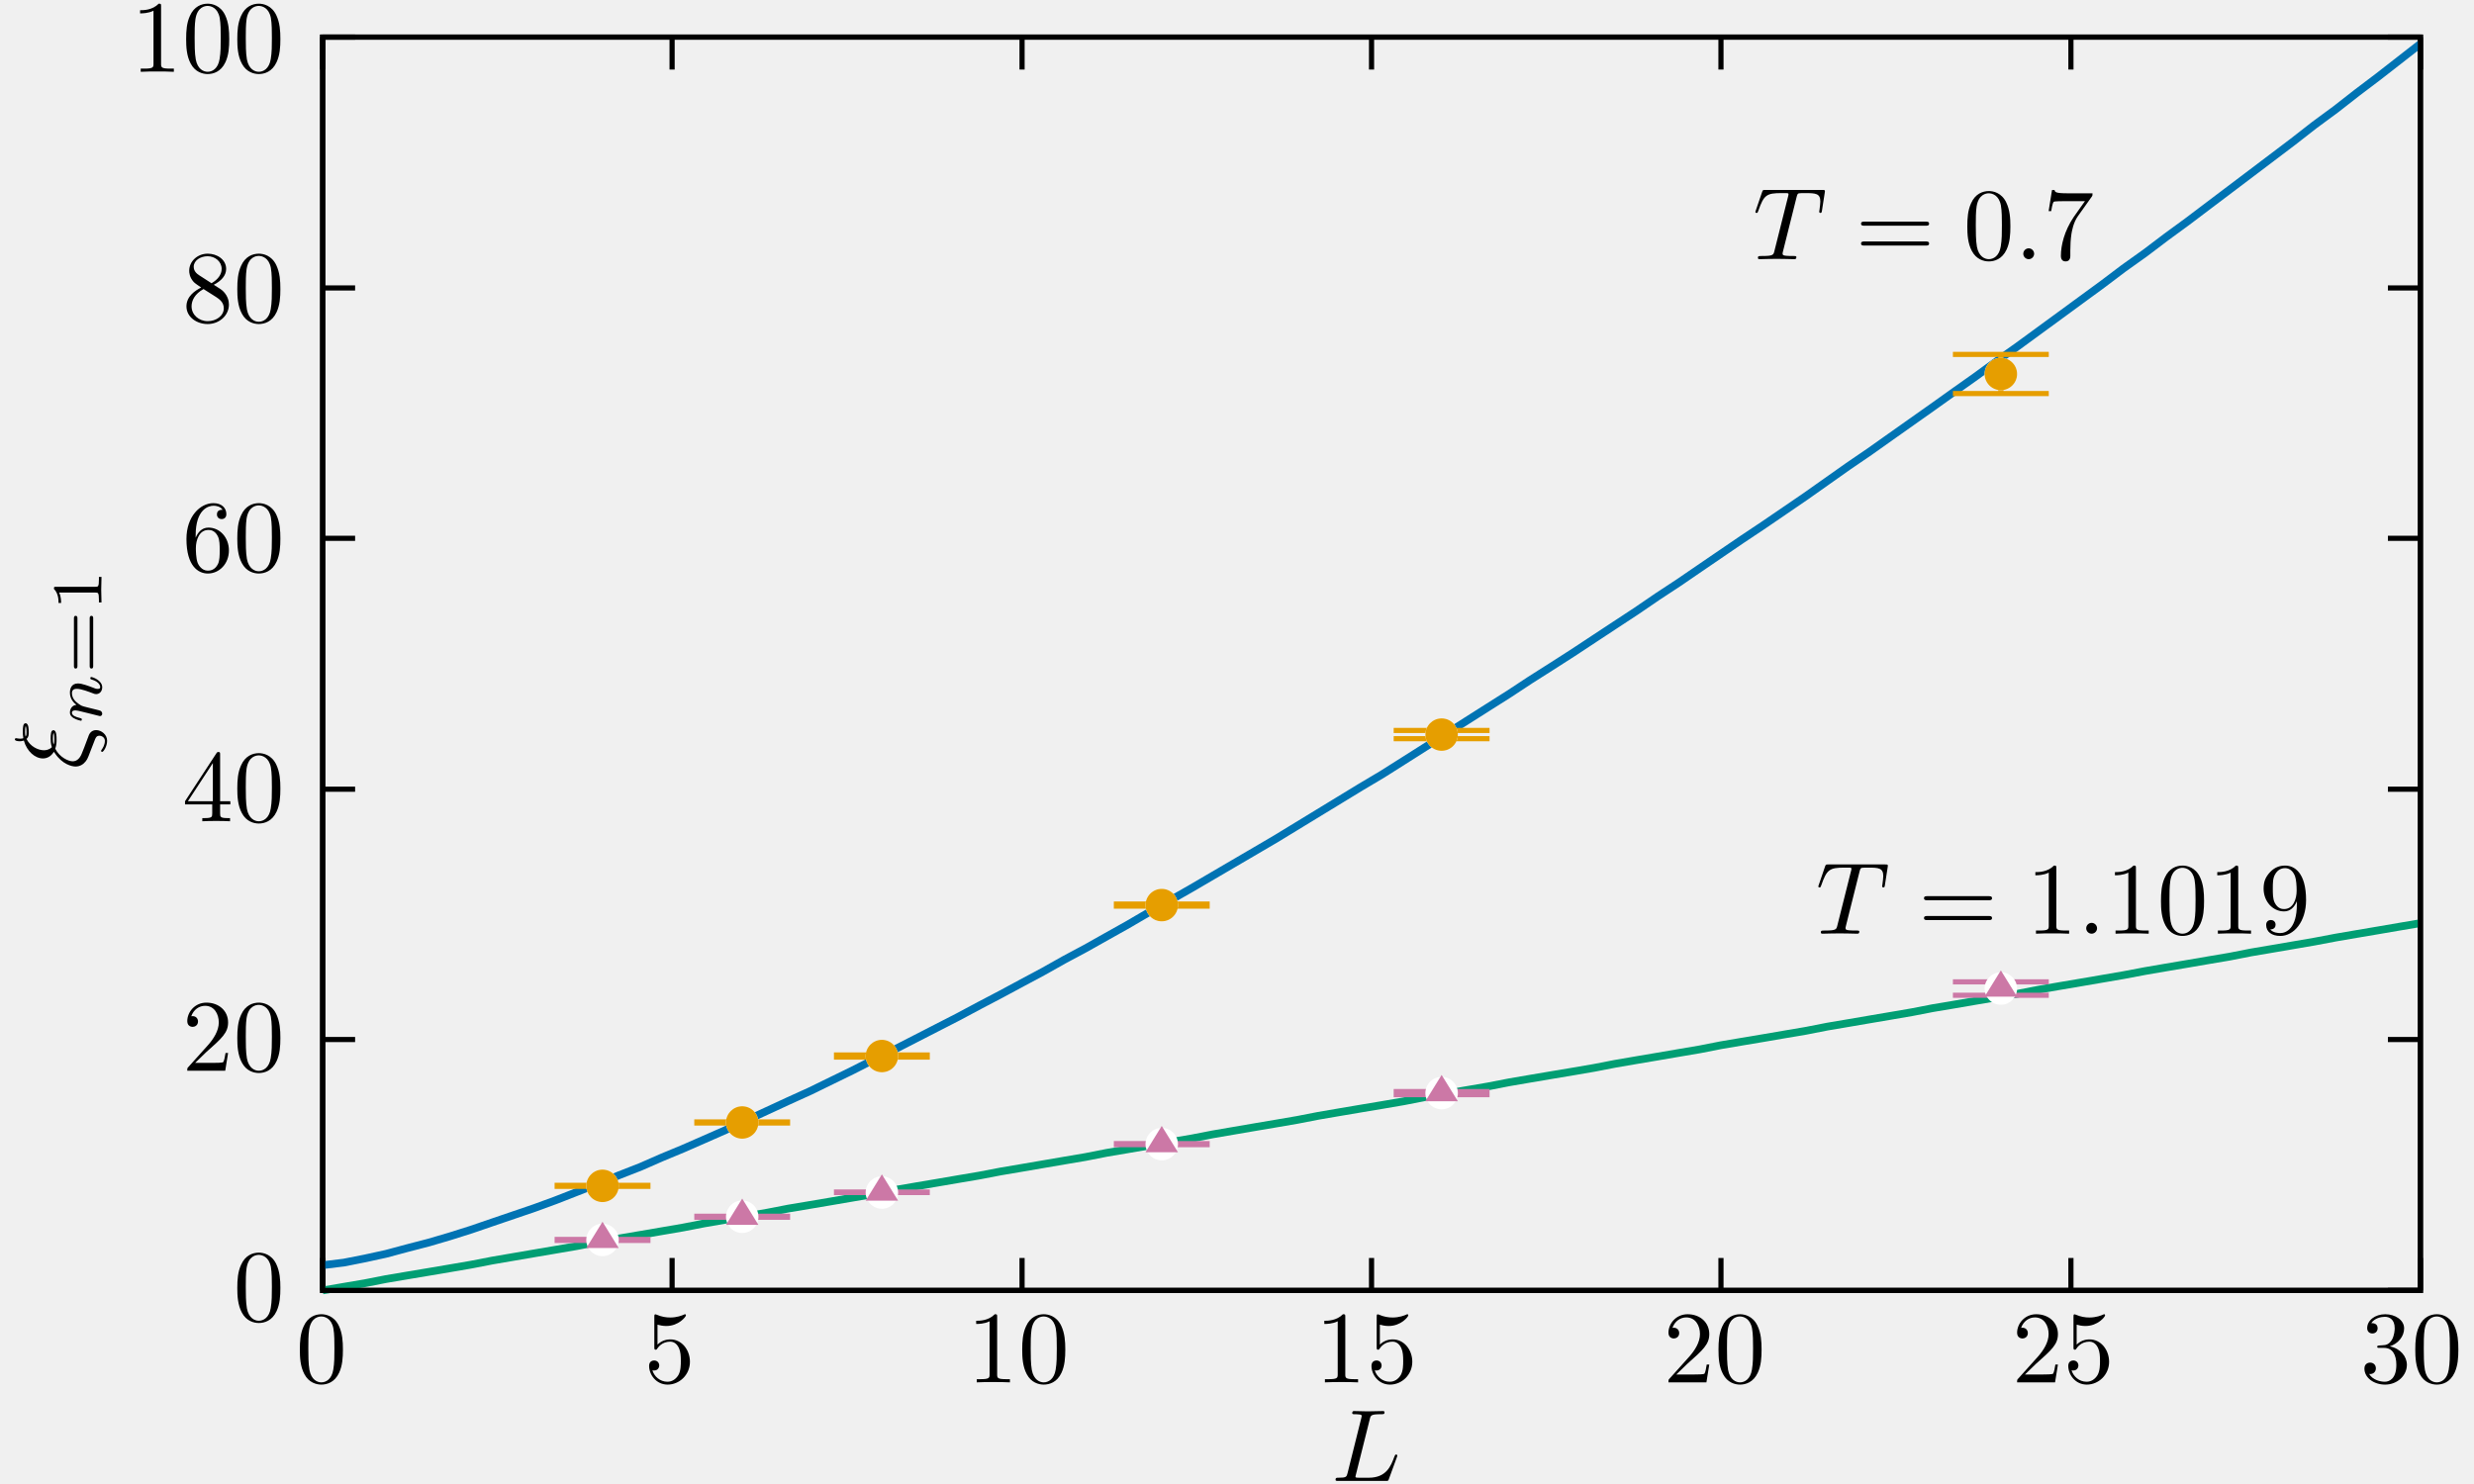
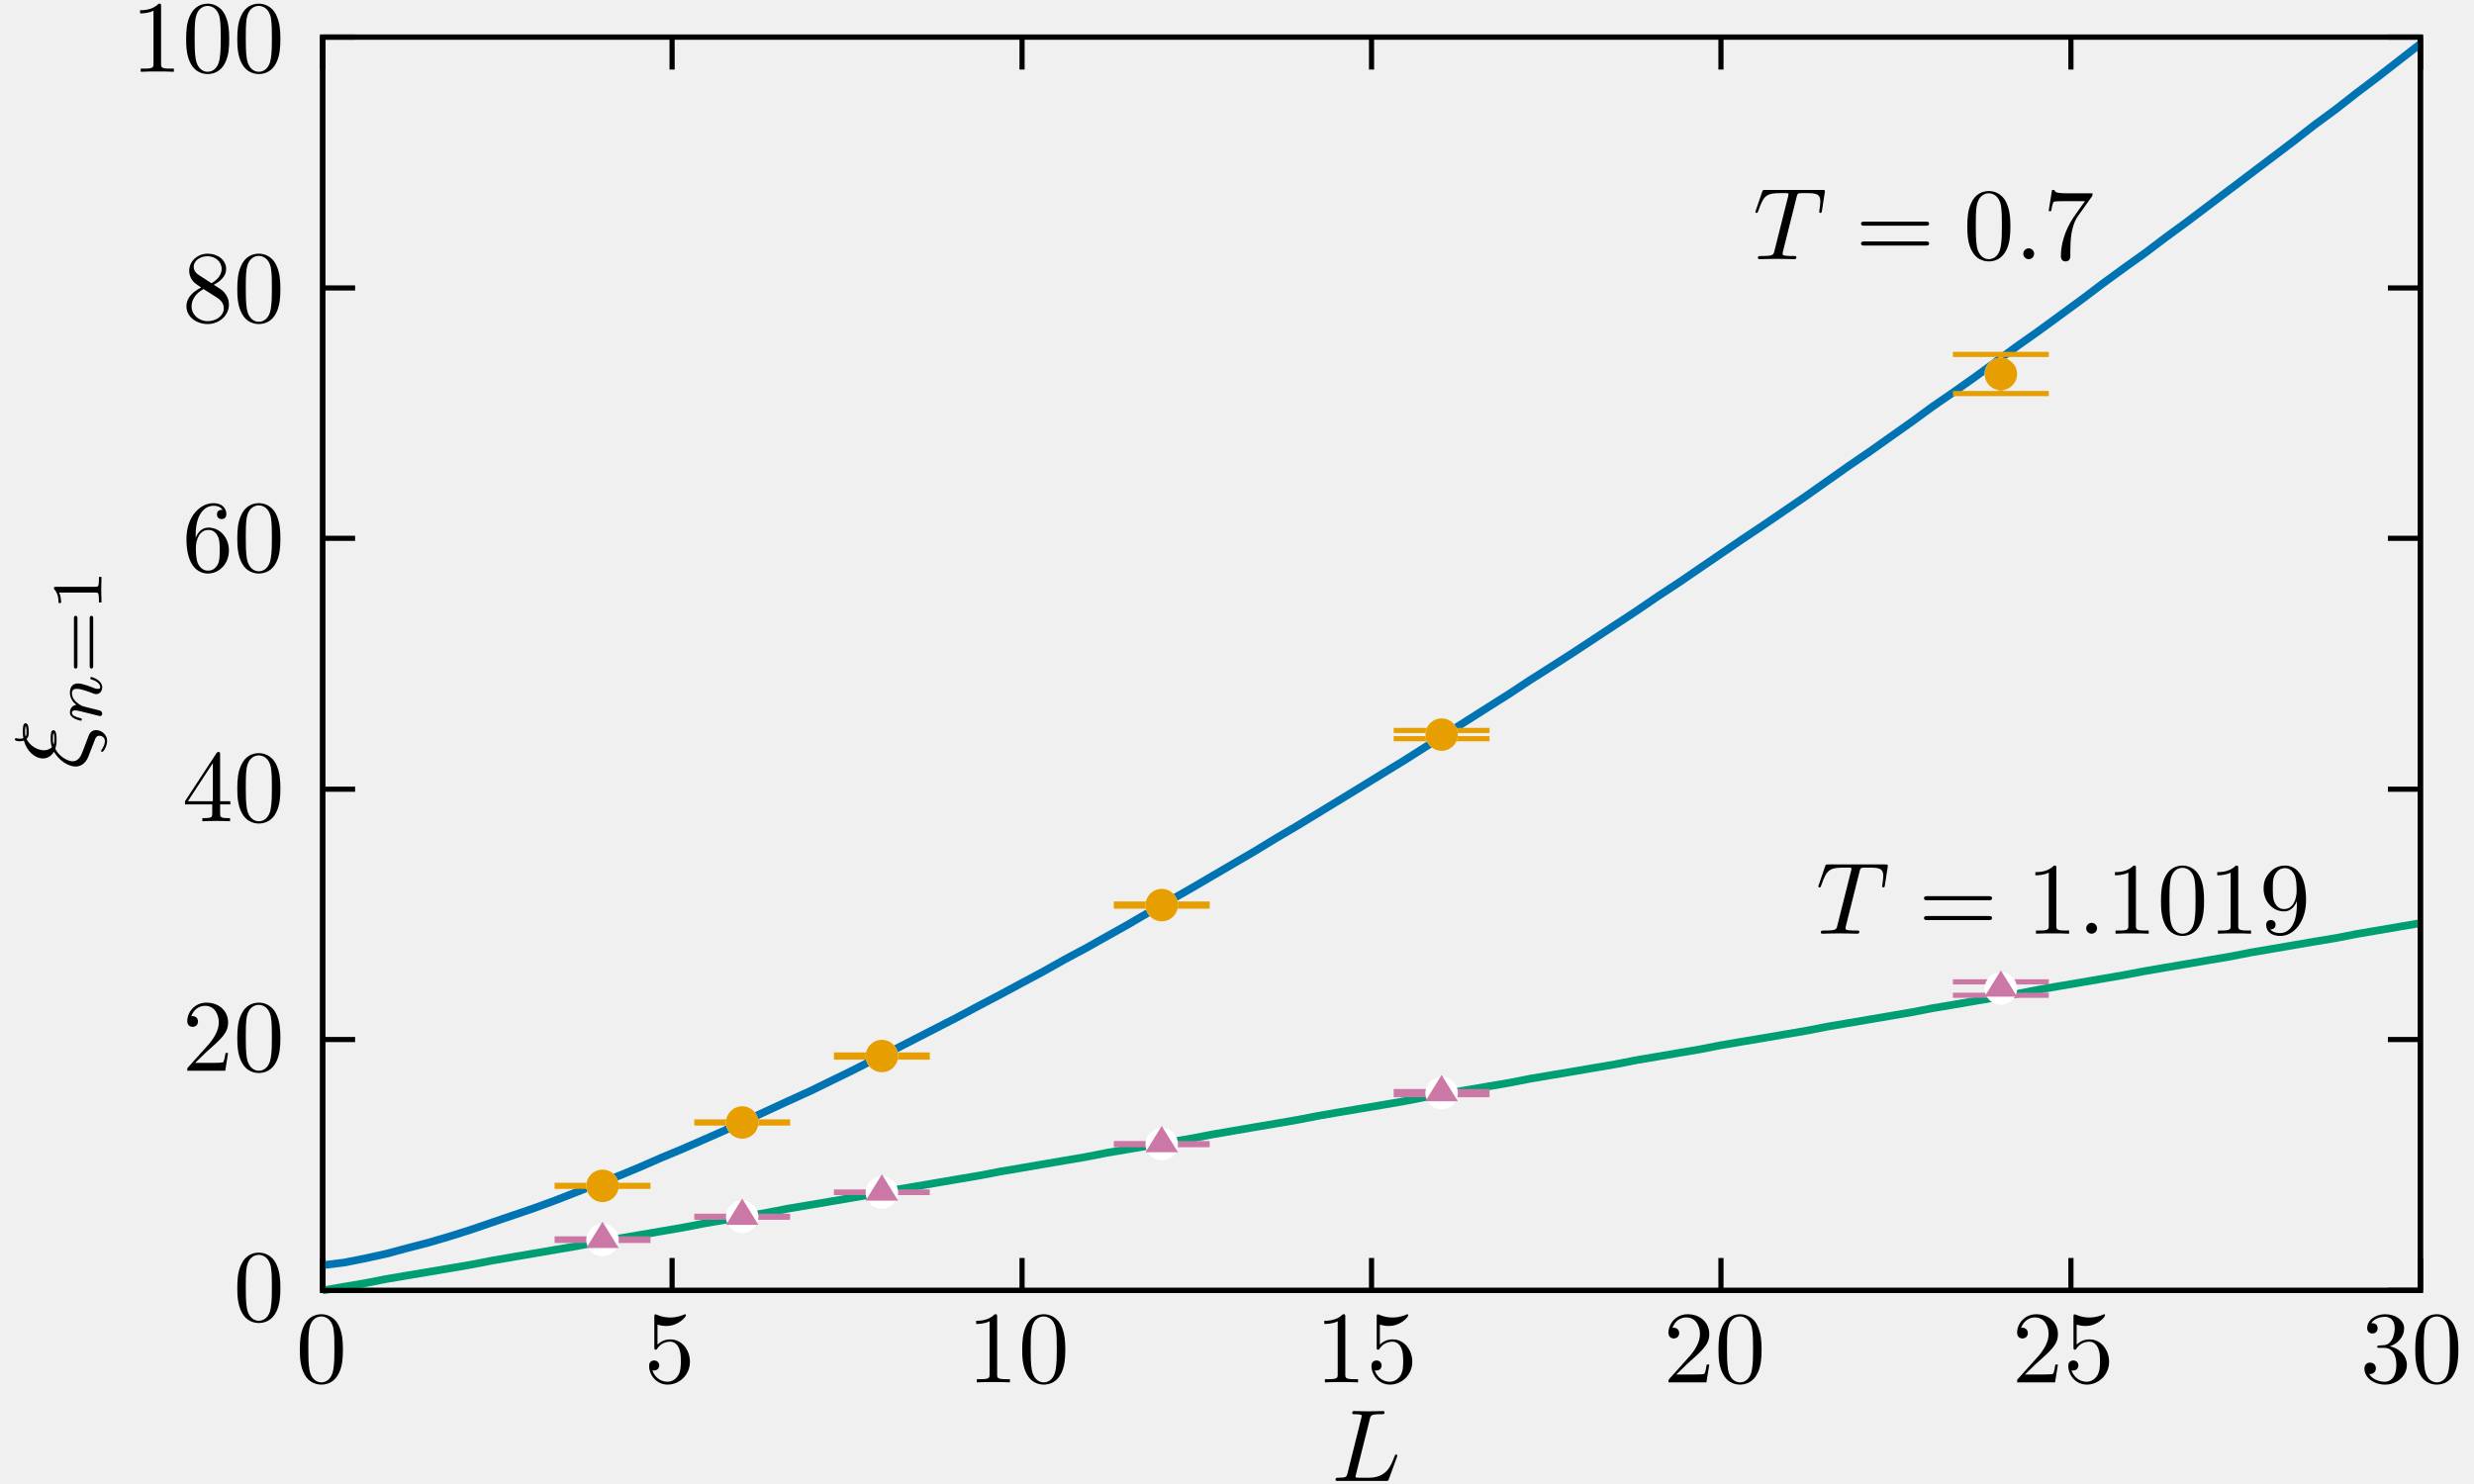
<svg xmlns="http://www.w3.org/2000/svg" xmlns:xlink="http://www.w3.org/1999/xlink" version="1.1" width="240.9pt" height="144.5pt" viewBox="-72 -72.004 240.9 144.5">
  <defs>
    <path id="g3-49" d="M2.336-4.435C2.336-4.624 2.322-4.631 2.127-4.631C1.681-4.191 1.046-4.184 .76-4.184V-3.933C.928-3.933 1.388-3.933 1.771-4.129V-.572C1.771-.342 1.771-.251 1.074-.251H.809V0C.934-.007 1.792-.028 2.05-.028C2.267-.028 3.145-.007 3.299 0V-.251H3.034C2.336-.251 2.336-.342 2.336-.572V-4.435Z" />
    <path id="g3-61" d="M5.356-2.343C5.461-2.343 5.621-2.343 5.621-2.518C5.621-2.685 5.454-2.685 5.363-2.685H.746C.656-2.685 .488-2.685 .488-2.518C.488-2.343 .649-2.343 .753-2.343H5.356ZM5.363-.809C5.454-.809 5.621-.809 5.621-.976C5.621-1.151 5.461-1.151 5.356-1.151H.753C.649-1.151 .488-1.151 .488-.976C.488-.809 .656-.809 .746-.809H5.363Z" />
    <path id="g1-110" d="M.851-.439C.823-.349 .781-.174 .781-.153C.781 0 .907 .07 1.018 .07C1.144 .07 1.255-.021 1.29-.084S1.381-.37 1.416-.516C1.451-.649 1.527-.969 1.569-1.144C1.611-1.297 1.653-1.451 1.688-1.611C1.764-1.897 1.778-1.953 1.981-2.239C2.176-2.518 2.504-2.88 3.027-2.88C3.431-2.88 3.438-2.525 3.438-2.392C3.438-1.974 3.138-1.2 3.027-.907C2.95-.711 2.922-.649 2.922-.53C2.922-.16 3.229 .07 3.585 .07C4.282 .07 4.589-.893 4.589-.997C4.589-1.088 4.498-1.088 4.477-1.088C4.38-1.088 4.373-1.046 4.345-.969C4.184-.411 3.884-.126 3.605-.126C3.459-.126 3.431-.223 3.431-.37C3.431-.53 3.466-.621 3.592-.934C3.675-1.151 3.961-1.89 3.961-2.28C3.961-2.957 3.424-3.075 3.055-3.075C2.476-3.075 2.085-2.72 1.876-2.441C1.827-2.922 1.416-3.075 1.13-3.075C.83-3.075 .669-2.859 .579-2.699C.425-2.441 .328-2.043 .328-2.008C.328-1.918 .425-1.918 .446-1.918C.544-1.918 .551-1.939 .6-2.127C.704-2.538 .837-2.88 1.109-2.88C1.29-2.88 1.339-2.727 1.339-2.538C1.339-2.406 1.276-2.148 1.227-1.96S1.109-1.485 1.074-1.332L.851-.439Z" />
    <path id="g0-24" d="M1.534-3.049C.448-2.331 .229-1.395 .229-1.036C.229-.558 .498-.279 .518-.249C.837 .08 .927 .12 1.674 .399L2.879 .867C3.029 .936 3.228 1.006 3.228 1.295C3.228 1.524 3.049 1.823 2.74 1.823C2.301 1.823 1.973 1.584 1.863 1.504C1.803 1.465 1.793 1.455 1.753 1.455C1.674 1.455 1.654 1.524 1.654 1.564C1.654 1.684 2.182 2.042 2.74 2.042C3.357 2.042 3.776 1.465 3.776 .976C3.776 .498 3.407 .319 3.298 .269C3.158 .219 2.819 .09 2.69 .04C2.491-.04 2.291-.12 2.082-.189L1.484-.428C1.036-.608 .737-.897 .737-1.315C.737-1.724 1.126-2.59 1.963-3.009C2.331-2.879 2.63-2.879 2.839-2.879C3.138-2.879 3.766-2.879 3.766-3.188C3.766-3.437 3.337-3.457 2.949-3.457C2.77-3.457 2.481-3.457 2.112-3.337C1.853-3.597 1.813-3.925 1.813-4.115C1.813-4.672 2.172-5.44 2.919-5.808C3.098-5.589 3.328-5.589 3.557-5.589C3.806-5.589 4.443-5.589 4.443-5.898C4.443-6.157 4.005-6.167 3.616-6.167C3.487-6.167 3.248-6.167 2.989-6.117C2.959-6.207 2.939-6.276 2.939-6.446C2.939-6.585 2.989-6.795 2.989-6.814C2.989-6.894 2.939-6.944 2.869-6.944C2.69-6.944 2.69-6.486 2.69-6.456C2.69-6.257 2.75-6.107 2.76-6.067C1.694-5.768 1.016-4.971 1.016-4.204C1.016-3.836 1.196-3.417 1.664-3.148L1.534-3.049ZM3.148-5.898C3.308-5.948 3.517-5.948 3.626-5.948C3.965-5.948 4.005-5.938 4.184-5.888C4.105-5.858 4.005-5.808 3.567-5.808C3.377-5.808 3.258-5.808 3.148-5.898ZM2.371-3.178C2.6-3.238 2.819-3.238 2.939-3.238C3.288-3.238 3.328-3.228 3.507-3.178C3.427-3.138 3.328-3.098 2.869-3.098C2.64-3.098 2.55-3.098 2.371-3.178Z" />
    <path id="g0-58" d="M1.913-.528C1.913-.817 1.674-1.056 1.385-1.056S.857-.817 .857-.528S1.096 0 1.385 0S1.913-.239 1.913-.528Z" />
    <path id="g0-76" d="M3.726-6.027C3.816-6.386 3.846-6.496 4.782-6.496C5.081-6.496 5.161-6.496 5.161-6.685C5.161-6.804 5.051-6.804 5.001-6.804C4.672-6.804 3.856-6.775 3.527-6.775C3.228-6.775 2.501-6.804 2.202-6.804C2.132-6.804 2.012-6.804 2.012-6.605C2.012-6.496 2.102-6.496 2.291-6.496C2.311-6.496 2.501-6.496 2.67-6.476C2.849-6.456 2.939-6.446 2.939-6.316C2.939-6.276 2.929-6.247 2.899-6.127L1.564-.777C1.465-.389 1.445-.309 .658-.309C.488-.309 .389-.309 .389-.11C.389 0 .478 0 .658 0H5.27C5.509 0 5.519 0 5.579-.169L6.366-2.321C6.406-2.431 6.406-2.451 6.406-2.461C6.406-2.501 6.376-2.57 6.286-2.57S6.187-2.521 6.117-2.361C5.778-1.445 5.34-.309 3.616-.309H2.68C2.54-.309 2.521-.309 2.461-.319C2.361-.329 2.331-.339 2.331-.418C2.331-.448 2.331-.468 2.381-.648L3.726-6.027Z" />
    <path id="g0-84" d="M4.254-6.047C4.324-6.326 4.364-6.386 4.483-6.416C4.573-6.436 4.902-6.436 5.111-6.436C6.117-6.436 6.565-6.396 6.565-5.619C6.565-5.469 6.526-5.081 6.486-4.822C6.476-4.782 6.456-4.663 6.456-4.633C6.456-4.573 6.486-4.503 6.575-4.503C6.685-4.503 6.705-4.583 6.725-4.732L6.994-6.466C7.004-6.506 7.014-6.605 7.014-6.635C7.014-6.745 6.914-6.745 6.745-6.745H1.215C.976-6.745 .966-6.735 .897-6.545L.299-4.792C.289-4.772 .239-4.633 .239-4.613C.239-4.553 .289-4.503 .359-4.503C.458-4.503 .468-4.553 .528-4.712C1.066-6.257 1.325-6.436 2.8-6.436H3.188C3.467-6.436 3.467-6.396 3.467-6.316C3.467-6.257 3.437-6.137 3.427-6.107L2.092-.787C2.002-.418 1.973-.309 .907-.309C.548-.309 .488-.309 .488-.12C.488 0 .598 0 .658 0C.927 0 1.205-.02 1.474-.02C1.753-.02 2.042-.03 2.321-.03S2.879-.02 3.148-.02C3.437-.02 3.736 0 4.015 0C4.115 0 4.234 0 4.234-.199C4.234-.309 4.154-.309 3.895-.309C3.646-.309 3.517-.309 3.258-.329C2.969-.359 2.889-.389 2.889-.548C2.889-.558 2.889-.608 2.929-.757L4.254-6.047Z" />
    <path id="g2-48" d="M4.583-3.188C4.583-3.985 4.533-4.782 4.184-5.519C3.726-6.476 2.909-6.635 2.491-6.635C1.893-6.635 1.166-6.376 .757-5.45C.438-4.762 .389-3.985 .389-3.188C.389-2.441 .428-1.544 .837-.787C1.265 .02 1.993 .219 2.481 .219C3.019 .219 3.776 .01 4.214-.936C4.533-1.624 4.583-2.401 4.583-3.188ZM2.481 0C2.092 0 1.504-.249 1.325-1.205C1.215-1.803 1.215-2.72 1.215-3.308C1.215-3.945 1.215-4.603 1.295-5.141C1.484-6.326 2.232-6.416 2.481-6.416C2.809-6.416 3.467-6.237 3.656-5.25C3.756-4.692 3.756-3.935 3.756-3.308C3.756-2.56 3.756-1.883 3.646-1.245C3.497-.299 2.929 0 2.481 0Z" />
    <path id="g2-49" d="M2.929-6.376C2.929-6.615 2.929-6.635 2.7-6.635C2.082-5.998 1.205-5.998 .887-5.998V-5.689C1.086-5.689 1.674-5.689 2.192-5.948V-.787C2.192-.428 2.162-.309 1.265-.309H.946V0C1.295-.03 2.162-.03 2.56-.03S3.826-.03 4.174 0V-.309H3.856C2.959-.309 2.929-.418 2.929-.787V-6.376Z" />
    <path id="g2-50" d="M1.265-.767L2.321-1.793C3.875-3.168 4.473-3.706 4.473-4.702C4.473-5.838 3.577-6.635 2.361-6.635C1.235-6.635 .498-5.719 .498-4.832C.498-4.274 .996-4.274 1.026-4.274C1.196-4.274 1.544-4.394 1.544-4.802C1.544-5.061 1.365-5.32 1.016-5.32C.936-5.32 .917-5.32 .887-5.31C1.116-5.958 1.654-6.326 2.232-6.326C3.138-6.326 3.567-5.519 3.567-4.702C3.567-3.905 3.068-3.118 2.521-2.501L.608-.369C.498-.259 .498-.239 .498 0H4.194L4.473-1.733H4.224C4.174-1.435 4.105-.996 4.005-.847C3.935-.767 3.278-.767 3.059-.767H1.265Z" />
    <path id="g2-51" d="M2.889-3.507C3.706-3.776 4.284-4.473 4.284-5.26C4.284-6.077 3.407-6.635 2.451-6.635C1.445-6.635 .687-6.037 .687-5.28C.687-4.951 .907-4.762 1.196-4.762C1.504-4.762 1.704-4.981 1.704-5.27C1.704-5.768 1.235-5.768 1.086-5.768C1.395-6.257 2.052-6.386 2.411-6.386C2.819-6.386 3.367-6.167 3.367-5.27C3.367-5.151 3.347-4.573 3.088-4.134C2.79-3.656 2.451-3.626 2.202-3.616C2.122-3.606 1.883-3.587 1.813-3.587C1.733-3.577 1.664-3.567 1.664-3.467C1.664-3.357 1.733-3.357 1.903-3.357H2.341C3.158-3.357 3.527-2.68 3.527-1.704C3.527-.349 2.839-.06 2.401-.06C1.973-.06 1.225-.229 .877-.817C1.225-.767 1.534-.986 1.534-1.365C1.534-1.724 1.265-1.923 .976-1.923C.737-1.923 .418-1.783 .418-1.345C.418-.438 1.345 .219 2.431 .219C3.646 .219 4.553-.687 4.553-1.704C4.553-2.521 3.925-3.298 2.889-3.507Z" />
    <path id="g2-52" d="M2.929-1.644V-.777C2.929-.418 2.909-.309 2.172-.309H1.963V0C2.371-.03 2.889-.03 3.308-.03S4.254-.03 4.663 0V-.309H4.453C3.716-.309 3.696-.418 3.696-.777V-1.644H4.692V-1.953H3.696V-6.486C3.696-6.685 3.696-6.745 3.537-6.745C3.447-6.745 3.417-6.745 3.337-6.625L.279-1.953V-1.644H2.929ZM2.989-1.953H.558L2.989-5.669V-1.953Z" />
    <path id="g2-53" d="M4.473-2.002C4.473-3.188 3.656-4.184 2.58-4.184C2.102-4.184 1.674-4.025 1.315-3.676V-5.619C1.514-5.559 1.843-5.489 2.162-5.489C3.387-5.489 4.085-6.396 4.085-6.526C4.085-6.585 4.055-6.635 3.985-6.635C3.975-6.635 3.955-6.635 3.905-6.605C3.706-6.516 3.218-6.316 2.55-6.316C2.152-6.316 1.694-6.386 1.225-6.595C1.146-6.625 1.126-6.625 1.106-6.625C1.006-6.625 1.006-6.545 1.006-6.386V-3.437C1.006-3.258 1.006-3.178 1.146-3.178C1.215-3.178 1.235-3.208 1.275-3.268C1.385-3.427 1.753-3.965 2.56-3.965C3.078-3.965 3.328-3.507 3.407-3.328C3.567-2.959 3.587-2.57 3.587-2.072C3.587-1.724 3.587-1.126 3.347-.707C3.108-.319 2.74-.06 2.281-.06C1.554-.06 .986-.588 .817-1.176C.847-1.166 .877-1.156 .986-1.156C1.315-1.156 1.484-1.405 1.484-1.644S1.315-2.132 .986-2.132C.847-2.132 .498-2.062 .498-1.604C.498-.747 1.186 .219 2.301 .219C3.457 .219 4.473-.737 4.473-2.002Z" />
    <path id="g2-54" d="M1.315-3.268V-3.507C1.315-6.027 2.55-6.386 3.059-6.386C3.298-6.386 3.716-6.326 3.935-5.988C3.786-5.988 3.387-5.988 3.387-5.539C3.387-5.23 3.626-5.081 3.846-5.081C4.005-5.081 4.304-5.171 4.304-5.559C4.304-6.157 3.866-6.635 3.039-6.635C1.763-6.635 .418-5.35 .418-3.148C.418-.488 1.574 .219 2.501 .219C3.606 .219 4.553-.717 4.553-2.032C4.553-3.298 3.666-4.254 2.56-4.254C1.883-4.254 1.514-3.746 1.315-3.268ZM2.501-.06C1.873-.06 1.574-.658 1.514-.807C1.335-1.275 1.335-2.072 1.335-2.252C1.335-3.029 1.654-4.025 2.55-4.025C2.71-4.025 3.168-4.025 3.477-3.407C3.656-3.039 3.656-2.531 3.656-2.042C3.656-1.564 3.656-1.066 3.487-.707C3.188-.11 2.73-.06 2.501-.06Z" />
    <path id="g2-55" d="M4.742-6.067C4.832-6.187 4.832-6.207 4.832-6.416H2.411C1.196-6.416 1.176-6.545 1.136-6.735H.887L.558-4.682H.807C.837-4.842 .927-5.469 1.056-5.589C1.126-5.649 1.903-5.649 2.032-5.649H4.095C3.985-5.489 3.198-4.403 2.979-4.075C2.082-2.73 1.753-1.345 1.753-.329C1.753-.229 1.753 .219 2.212 .219S2.67-.229 2.67-.329V-.837C2.67-1.385 2.7-1.933 2.78-2.471C2.819-2.7 2.959-3.557 3.397-4.174L4.742-6.067Z" />
    <path id="g2-56" d="M1.624-4.553C1.166-4.852 1.126-5.191 1.126-5.36C1.126-5.968 1.773-6.386 2.481-6.386C3.208-6.386 3.846-5.868 3.846-5.151C3.846-4.583 3.457-4.105 2.859-3.756L1.624-4.553ZM3.078-3.606C3.796-3.975 4.284-4.493 4.284-5.151C4.284-6.067 3.397-6.635 2.491-6.635C1.494-6.635 .687-5.898 .687-4.971C.687-4.792 .707-4.344 1.126-3.875C1.235-3.756 1.604-3.507 1.853-3.337C1.275-3.049 .418-2.491 .418-1.504C.418-.448 1.435 .219 2.481 .219C3.606 .219 4.553-.608 4.553-1.674C4.553-2.032 4.443-2.481 4.065-2.899C3.875-3.108 3.716-3.208 3.078-3.606ZM2.082-3.188L3.308-2.411C3.587-2.222 4.055-1.923 4.055-1.315C4.055-.578 3.308-.06 2.491-.06C1.634-.06 .917-.677 .917-1.504C.917-2.082 1.235-2.72 2.082-3.188Z" />
    <path id="g2-57" d="M3.656-3.168V-2.849C3.656-.518 2.62-.06 2.042-.06C1.873-.06 1.335-.08 1.066-.418C1.504-.418 1.584-.707 1.584-.877C1.584-1.186 1.345-1.335 1.126-1.335C.966-1.335 .667-1.245 .667-.857C.667-.189 1.205 .219 2.052 .219C3.337 .219 4.553-1.136 4.553-3.278C4.553-5.958 3.407-6.635 2.521-6.635C1.973-6.635 1.484-6.456 1.056-6.007C.648-5.559 .418-5.141 .418-4.394C.418-3.148 1.295-2.172 2.411-2.172C3.019-2.172 3.427-2.59 3.656-3.168ZM2.421-2.401C2.262-2.401 1.803-2.401 1.494-3.029C1.315-3.397 1.315-3.895 1.315-4.384C1.315-4.922 1.315-5.39 1.524-5.758C1.793-6.257 2.172-6.386 2.521-6.386C2.979-6.386 3.308-6.047 3.477-5.599C3.597-5.28 3.636-4.653 3.636-4.194C3.636-3.367 3.298-2.401 2.421-2.401Z" />
    <path id="g2-61" d="M6.844-3.258C6.994-3.258 7.183-3.258 7.183-3.457S6.994-3.656 6.854-3.656H.887C.747-3.656 .558-3.656 .558-3.457S.747-3.258 .897-3.258H6.844ZM6.854-1.325C6.994-1.325 7.183-1.325 7.183-1.524S6.994-1.724 6.844-1.724H.897C.747-1.724 .558-1.724 .558-1.524S.747-1.325 .887-1.325H6.854Z" />
  </defs>
  <g id="page1">
    <use x="-49.282" y="56.636" xlink:href="#g2-48" />
    <use x="-54.263" y="32.286" xlink:href="#g2-50" />
    <use x="-49.282" y="32.286" xlink:href="#g2-48" />
    <use x="-54.263" y="7.987" xlink:href="#g2-52" />
    <use x="-49.282" y="7.987" xlink:href="#g2-48" />
    <use x="-54.263" y="-16.362" xlink:href="#g2-54" />
    <use x="-49.282" y="-16.362" xlink:href="#g2-48" />
    <use x="-54.263" y="-40.662" xlink:href="#g2-56" />
    <use x="-49.282" y="-40.662" xlink:href="#g2-48" />
    <use x="-59.245" y="-65.011" xlink:href="#g2-49" />
    <use x="-54.263" y="-65.011" xlink:href="#g2-48" />
    <use x="-49.282" y="-65.011" xlink:href="#g2-48" />
    <use x="-43.192" y="62.636" xlink:href="#g2-48" />
    <use x="-9.292" y="62.636" xlink:href="#g2-53" />
    <use x="22.166" y="62.636" xlink:href="#g2-49" />
    <use x="27.147" y="62.636" xlink:href="#g2-48" />
    <use x="56.065" y="62.636" xlink:href="#g2-49" />
    <use x="61.046" y="62.636" xlink:href="#g2-53" />
    <use x="89.964" y="62.636" xlink:href="#g2-50" />
    <use x="94.946" y="62.636" xlink:href="#g2-48" />
    <use x="123.913" y="62.636" xlink:href="#g2-50" />
    <use x="128.895" y="62.636" xlink:href="#g2-53" />
    <use x="157.812" y="62.636" xlink:href="#g2-51" />
    <use x="162.794" y="62.636" xlink:href="#g2-48" />
    <use x="98.685" y="-46.761" xlink:href="#g0-84" />
    <use x="108.658" y="-46.761" xlink:href="#g2-61" />
    <use x="119.174" y="-46.761" xlink:href="#g2-48" />
    <use x="124.156" y="-46.761" xlink:href="#g0-58" />
    <use x="126.923" y="-46.761" xlink:href="#g2-55" />
    <use x="104.813" y="18.937" xlink:href="#g0-84" />
    <use x="114.786" y="18.937" xlink:href="#g2-61" />
    <use x="125.302" y="18.937" xlink:href="#g2-49" />
    <use x="130.283" y="18.937" xlink:href="#g0-58" />
    <use x="133.051" y="18.937" xlink:href="#g2-49" />
    <use x="138.032" y="18.937" xlink:href="#g2-48" />
    <use x="143.014" y="18.937" xlink:href="#g2-49" />
    <use x="147.995" y="18.937" xlink:href="#g2-57" />
    <g transform="matrix(1.00375 0 0 -1.003472 -122.1875 122.6698)">
      <path d="M81.301 68.75H84.449M284.801 68.75H281.649" stroke="#000" fill="none" stroke-width=".5" stroke-miterlimit="3.8" />
      <path d="M81.301 93.102H84.449M284.801 93.102H281.649" stroke="#000" fill="none" stroke-width=".5" stroke-miterlimit="3.8" />
      <path d="M81.301 117.398H84.449M284.801 117.398H281.649" stroke="#000" fill="none" stroke-width=".5" stroke-miterlimit="3.8" />
      <path d="M81.301 141.75H84.449M284.801 141.75H281.649" stroke="#000" fill="none" stroke-width=".5" stroke-miterlimit="3.8" />
      <path d="M81.301 166.051H84.449M284.801 166.051H281.649" stroke="#000" fill="none" stroke-width=".5" stroke-miterlimit="3.8" />
      <path d="M81.301 190.399H84.449M284.801 190.399H281.649" stroke="#000" fill="none" stroke-width=".5" stroke-miterlimit="3.8" />
      <path d="M81.301 68.75V71.898M81.301 190.399V187.25" stroke="#000" fill="none" stroke-width=".5" stroke-miterlimit="3.8" />
      <path d="M115.199 68.75V71.898M115.199 190.399V187.25" stroke="#000" fill="none" stroke-width=".5" stroke-miterlimit="3.8" />
      <path d="M149.149 68.75V71.898M149.149 190.399V187.25" stroke="#000" fill="none" stroke-width=".5" stroke-miterlimit="3.8" />
      <path d="M183.051 68.75V71.898M183.051 190.399V187.25" stroke="#000" fill="none" stroke-width=".5" stroke-miterlimit="3.8" />
      <path d="M216.949 68.75V71.898M216.949 190.399V187.25" stroke="#000" fill="none" stroke-width=".5" stroke-miterlimit="3.8" />
      <path d="M250.899 68.75V71.898M250.899 190.399V187.25" stroke="#000" fill="none" stroke-width=".5" stroke-miterlimit="3.8" />
      <path d="M284.801 68.75V71.898M284.801 190.399V187.25" stroke="#000" fill="none" stroke-width=".5" stroke-miterlimit="3.8" />
      <path d="M81.301 190.399V68.75H284.801V190.399H81.301Z" stroke="#000" fill="none" stroke-width=".5" stroke-miterlimit="3.8" />
-       <path d="M81.301 71.199L83.352 71.449L85.398 71.852L87.449 72.301L89.5 72.852L91.602 73.398L93.648 74L95.699 74.648L97.75 75.352L99.801 76.051L101.852 76.75L103.898 77.5L105.949 78.301L108 79.102L110.102 79.949L112.148 80.75L114.199 81.648L116.25 82.5L118.301 83.398L120.352 84.301L122.398 85.25L124.449 86.199L126.5 87.148L128.601 88.102L130.649 89.102L132.699 90.102L134.75 91.148L136.801 92.148L138.851 93.199L140.899 94.25L142.949 95.301L145 96.398L147.101 97.5L149.149 98.602L151.199 99.699L153.25 100.852L155.301 101.949L157.351 103.102L159.399 104.25L161.449 105.449L163.5 106.602L165.601 107.801L167.649 109L169.699 110.199L171.75 111.398L173.801 112.602L175.851 113.852L177.899 115.102L179.949 116.352L182 117.602L184.101 118.852L186.149 120.148L188.199 121.449L190.25 122.75L192.301 124.051L194.351 125.352L196.399 126.648L198.449 128L200.5 129.301L202.601 130.649L204.649 132L206.699 133.351L208.75 134.699L210.801 136.101L212.851 137.449L214.899 138.851L216.949 140.25L219 141.649L221.101 143.051L223.149 144.449L225.199 145.851L227.25 147.301L229.301 148.75L231.351 150.149L233.399 151.601L235.449 153.051L237.5 154.5L239.601 156L241.649 157.449L243.699 158.949L245.75 160.399L247.801 161.899L249.851 163.399L251.899 164.899L253.949 166.399L256 167.949L258.101 169.449L260.149 171L262.199 172.5L264.25 174.051L266.301 175.601L268.351 177.149L270.399 178.699L272.449 180.25L274.5 181.851L276.601 183.399L278.649 185L280.699 186.551L282.75 188.149L284.801 189.75" stroke="#0073b3" fill="none" stroke-width=".75" stroke-miterlimit="3.8" />
-       <path d="M81.301 68.75L83.352 69.102L85.398 69.449L87.449 69.852L89.5 70.199L91.602 70.551L93.648 70.898L95.699 71.25L97.75 71.648L99.801 72L101.852 72.352L103.898 72.699L105.949 73.051L108 73.449L110.102 73.801L112.148 74.148L114.199 74.5L116.25 74.852L118.301 75.25L120.352 75.602L122.398 75.949L124.449 76.301L126.5 76.699L128.601 77.051L130.649 77.398L132.699 77.75L134.75 78.102L136.801 78.5L138.851 78.852L140.899 79.199L142.949 79.551L145 79.898L147.101 80.301L149.149 80.648L151.199 81L153.25 81.352L155.301 81.699L157.351 82.102L159.399 82.449L161.449 82.801L163.5 83.148L165.601 83.5L167.649 83.898L169.699 84.25L171.75 84.602L173.801 84.949L175.851 85.301L177.899 85.699L179.949 86.051L182 86.398L184.101 86.75L186.149 87.102L188.199 87.5L190.25 87.852L192.301 88.199L194.351 88.551L196.399 88.949L198.449 89.301L200.5 89.648L202.601 90L204.649 90.352L206.699 90.75L208.75 91.102L210.801 91.449L212.851 91.801L214.899 92.148L216.949 92.551L219 92.898L221.101 93.25L223.149 93.602L225.199 93.949L227.25 94.352L229.301 94.699L231.351 95.051L233.399 95.398L235.449 95.75L237.5 96.148L239.601 96.5L241.649 96.852L243.699 97.199L245.75 97.551L247.801 97.949L249.851 98.301L251.899 98.648L253.949 99L256 99.352L258.101 99.75L260.149 100.102L262.199 100.449L264.25 100.801L266.301 101.148L268.351 101.551L270.399 101.898L272.449 102.25L274.5 102.602L276.601 103L278.649 103.352L280.699 103.699L282.75 104.051L284.801 104.398" stroke="#009e73" fill="none" stroke-width=".75" stroke-miterlimit="3.8" />
+       <path d="M81.301 71.199L83.352 71.449L85.398 71.852L87.449 72.301L89.5 72.852L91.602 73.398L93.648 74L95.699 74.648L97.75 75.352L99.801 76.051L101.852 76.75L103.898 77.5L105.949 78.301L108 79.102L110.102 79.898L112.148 80.75L114.199 81.648L116.25 82.5L118.301 83.398L120.352 84.301L122.398 85.25L124.449 86.199L126.5 87.148L128.601 88.102L130.649 89.102L132.699 90.102L134.75 91.148L136.801 92.148L138.851 93.199L140.899 94.25L142.949 95.301L145 96.398L147.101 97.5L149.149 98.602L151.199 99.699L153.25 100.852L155.301 101.949L157.351 103.102L159.399 104.25L161.449 105.449L163.5 106.602L165.601 107.801L167.649 109L169.699 110.199L171.75 111.398L173.801 112.648L175.851 113.852L177.899 115.102L179.949 116.352L182 117.602L184.101 118.898L186.149 120.148L188.199 121.449L190.25 122.75L192.301 124.051L194.351 125.352L196.399 126.648L198.449 128L200.5 129.301L202.601 130.649L204.649 132L206.699 133.351L208.75 134.699L210.801 136.101L212.851 137.449L214.899 138.851L216.949 140.25L219 141.649L221.101 143.051L223.149 144.449L225.199 145.851L227.25 147.301L229.301 148.75L231.351 150.149L233.399 151.601L235.449 153.051L237.5 154.551L239.601 156L241.649 157.449L243.699 158.949L245.75 160.449L247.801 161.899L249.851 163.399L251.899 164.899L253.949 166.449L256 167.949L258.101 169.449L260.149 171L262.199 172.5L264.25 174.051L266.301 175.601L268.351 177.149L270.399 178.699L272.449 180.25L274.5 181.851L276.601 183.399L278.649 185L280.699 186.551L282.75 188.149L284.801 189.75" stroke="#0073b3" fill="none" stroke-width=".75" stroke-miterlimit="3.8" />
+       <path d="M81.301 68.75L83.352 69.102L85.398 69.449L87.449 69.852L89.5 70.199L91.602 70.551L93.648 70.898L95.699 71.25L97.75 71.648L99.801 72L101.852 72.352L103.898 72.699L105.949 73.051L108 73.449L110.102 73.801L112.148 74.148L114.199 74.5L116.25 74.852L118.301 75.25L120.352 75.602L122.398 75.949L124.449 76.301L126.5 76.699L128.601 77.051L130.649 77.398L132.699 77.75L134.75 78.102L136.801 78.5L138.851 78.852L140.899 79.199L142.949 79.551L145 79.898L147.101 80.301L149.149 80.648L151.199 81L153.25 81.352L155.301 81.699L157.351 82.102L159.399 82.449L161.449 82.801L163.5 83.148L165.601 83.5L167.649 83.898L169.699 84.25L171.75 84.602L173.801 84.949L175.851 85.301L177.899 85.699L179.949 86.051L182 86.398L184.101 86.75L186.149 87.102L188.199 87.5L190.25 87.852L192.301 88.199L194.351 88.551L196.399 88.898L198.449 89.301L200.5 89.648L202.601 90L204.649 90.352L206.699 90.699L208.75 91.102L210.801 91.449L212.851 91.801L214.899 92.148L216.949 92.551L219 92.898L221.101 93.25L223.149 93.602L225.199 93.949L227.25 94.352L229.301 94.699L231.351 95.051L233.399 95.398L235.449 95.75L237.5 96.148L239.601 96.5L241.649 96.852L243.699 97.199L245.75 97.551L247.801 97.949L249.851 98.301L251.899 98.648L253.949 99L256 99.352L258.101 99.75L260.149 100.102L262.199 100.449L264.25 100.801L266.301 101.148L268.351 101.551L270.399 101.898L272.449 102.25L274.5 102.602L276.601 102.949L278.649 103.352L280.699 103.699L282.75 104.051L284.801 104.398" stroke="#009e73" fill="none" stroke-width=".75" stroke-miterlimit="3.8" />
      <path d="M108.449 78.852V78.949M103.801 78.852H113.102M103.801 78.949H113.102M122 85V85.102M117.352 85H126.648M117.352 85.102H126.648M135.551 91.398V91.602M130.899 91.398H140.199M130.899 91.602H140.199M162.699 106.051V106.25M158.051 106.051H167.351M158.051 106.25H167.351M189.851 122.301V123.102M185.199 122.301H194.5M185.199 123.102H194.5M244.101 155.801V159.601M239.449 155.801H248.75M239.449 159.601H248.75" stroke="#e69e00" fill="none" stroke-width=".5" stroke-miterlimit="3.8" />
      <path d="M110.023 78.898C110.023 79.766 109.317 80.477 108.449 80.477C107.582 80.477 106.875 79.766 106.875 78.898S107.582 77.324 108.449 77.324C109.317 77.324 110.023 78.031 110.023 78.898" fill="#fff" />
      <path d="M110.023 78.898C110.023 79.766 109.317 80.477 108.449 80.477C107.582 80.477 106.875 79.766 106.875 78.898S107.582 77.324 108.449 77.324C109.317 77.324 110.023 78.031 110.023 78.898" fill="#e69e00" />
      <path d="M123.574 85.051C123.574 85.918 122.867 86.625 122 86.625S120.426 85.918 120.426 85.051C120.426 84.184 121.133 83.477 122 83.477S123.574 84.184 123.574 85.051" fill="#fff" />
      <path d="M123.574 85.051C123.574 85.918 122.867 86.625 122 86.625S120.426 85.918 120.426 85.051C120.426 84.184 121.133 83.477 122 83.477S123.574 84.184 123.574 85.051" fill="#e69e00" />
      <path d="M137.125 91.5C137.125 92.367 136.418 93.074 135.551 93.074C134.684 93.074 133.976 92.367 133.976 91.5S134.684 89.926 135.551 89.926C136.418 89.926 137.125 90.633 137.125 91.5" fill="#fff" />
      <path d="M137.125 91.5C137.125 92.367 136.418 93.074 135.551 93.074C134.684 93.074 133.976 92.367 133.976 91.5S134.684 89.926 135.551 89.926C136.418 89.926 137.125 90.633 137.125 91.5" fill="#e69e00" />
      <path d="M164.274 106.148C164.274 107.016 163.566 107.727 162.699 107.727C161.832 107.727 161.125 107.016 161.125 106.148S161.832 104.574 162.699 104.574C163.566 104.574 164.274 105.281 164.274 106.148" fill="#fff" />
      <path d="M164.274 106.148C164.274 107.016 163.566 107.727 162.699 107.727C161.832 107.727 161.125 107.016 161.125 106.148S161.832 104.574 162.699 104.574C163.566 104.574 164.274 105.281 164.274 106.148" fill="#e69e00" />
      <path d="M191.426 122.699C191.426 123.567 190.719 124.273 189.851 124.273C188.984 124.273 188.274 123.567 188.274 122.699C188.274 121.832 188.984 121.125 189.851 121.125C190.719 121.125 191.426 121.832 191.426 122.699" fill="#fff" />
      <path d="M191.426 122.699C191.426 123.567 190.719 124.273 189.851 124.273C188.984 124.273 188.274 123.567 188.274 122.699C188.274 121.832 188.984 121.125 189.851 121.125C190.719 121.125 191.426 121.832 191.426 122.699" fill="#e69e00" />
      <path d="M245.676 157.699C245.676 158.566 244.969 159.274 244.101 159.274C243.234 159.274 242.524 158.566 242.524 157.699C242.524 156.832 243.234 156.125 244.101 156.125C244.969 156.125 245.676 156.832 245.676 157.699" fill="#fff" />
      <path d="M245.676 157.699C245.676 158.566 244.969 159.274 244.101 159.274C243.234 159.274 242.524 158.566 242.524 157.699C242.524 156.832 243.234 156.125 244.101 156.125C244.969 156.125 245.676 156.832 245.676 157.699" fill="#e69e00" />
-       <path d="M108.449 73.602V73.699M103.801 73.602H113.102M103.801 73.699H113.102M122 75.852V75.949M117.352 75.852H126.648M117.352 75.949H126.648M135.551 78.25V78.301M130.899 78.25H140.199M130.899 78.301H140.199M162.699 82.898V83M158.051 82.898H167.351M158.051 83H167.351M189.851 87.75V88.051M185.199 87.75H194.5M185.199 88.051H194.5M244.101 97.398V98.699M239.449 97.398H248.75M239.449 98.699H248.75" stroke="#cc78a6" fill="none" stroke-width=".5" stroke-miterlimit="3.8" />
+       <path d="M108.449 73.602V73.75M103.801 73.602H113.102M103.801 73.75H113.102M122 75.852V75.949M117.352 75.852H126.648M117.352 75.949H126.648M135.551 78.25V78.301M130.899 78.25H140.199M130.899 78.301H140.199M162.699 82.898V83M158.051 82.898H167.351M158.051 83H167.351M189.851 87.75V88.051M185.199 87.75H194.5M185.199 88.051H194.5M244.101 97.398V98.699M239.449 97.398H248.75M239.449 98.699H248.75" stroke="#cc78a6" fill="none" stroke-width=".5" stroke-miterlimit="3.8" />
      <path d="M110.023 73.648C110.023 74.516 109.317 75.227 108.449 75.227C107.582 75.227 106.875 74.516 106.875 73.648S107.582 72.074 108.449 72.074C109.317 72.074 110.023 72.781 110.023 73.648" fill="#fff" />
      <path d="M108.449 75.414L106.875 72.863H110.023L108.449 75.414Z" fill="#cc78a6" />
      <path d="M123.574 75.898C123.574 76.766 122.867 77.477 122 77.477S120.426 76.766 120.426 75.898S121.133 74.324 122 74.324S123.574 75.031 123.574 75.898" fill="#fff" />
      <path d="M122 77.664L120.426 75.113H123.574L122 77.664Z" fill="#cc78a6" />
      <path d="M137.125 78.25C137.125 79.117 136.418 79.824 135.551 79.824C134.684 79.824 133.976 79.117 133.976 78.25S134.684 76.676 135.551 76.676C136.418 76.676 137.125 77.383 137.125 78.25" fill="#fff" />
      <path d="M135.551 80.016L133.976 77.461H137.125L135.551 80.016Z" fill="#cc78a6" />
      <path d="M164.274 82.949C164.274 83.816 163.566 84.523 162.699 84.523C161.832 84.523 161.125 83.816 161.125 82.949C161.125 82.082 161.832 81.375 162.699 81.375C163.566 81.375 164.274 82.082 164.274 82.949" fill="#fff" />
      <path d="M162.699 84.715L161.125 82.164H164.274L162.699 84.715Z" fill="#cc78a6" />
      <path d="M191.426 87.898C191.426 88.766 190.719 89.477 189.851 89.477C188.984 89.477 188.274 88.766 188.274 87.898S188.984 86.324 189.851 86.324C190.719 86.324 191.426 87.031 191.426 87.898" fill="#fff" />
      <path d="M189.851 89.664L188.274 87.113H191.426L189.851 89.664Z" fill="#cc78a6" />
      <path d="M245.676 98.051C245.676 98.918 244.969 99.625 244.101 99.625C243.234 99.625 242.524 98.918 242.524 98.051C242.524 97.184 243.234 96.477 244.101 96.477C244.969 96.477 245.676 97.184 245.676 98.051" fill="#fff" />
      <path d="M244.101 99.812L242.524 97.262H245.676L244.101 99.812Z" fill="#cc78a6" />
      <path d="M81.301 190.399V68.75H284.801V190.399H81.301Z" stroke="#000" fill="none" stroke-width=".5" stroke-miterlimit="3.8" />
    </g>
    <g transform="matrix(0 -1 1 0 -59.44837 -73.55183)">
      <use x="-76.435" y="-4.163" xlink:href="#g0-24" />
      <use x="-72.076" y="-2.668" xlink:href="#g1-110" />
      <use x="-67.151" y="-2.668" xlink:href="#g3-61" />
      <use x="-61.035" y="-2.668" xlink:href="#g3-49" />
    </g>
    <use x="57.656" y="72.235" xlink:href="#g0-76" />
  </g>
</svg>
